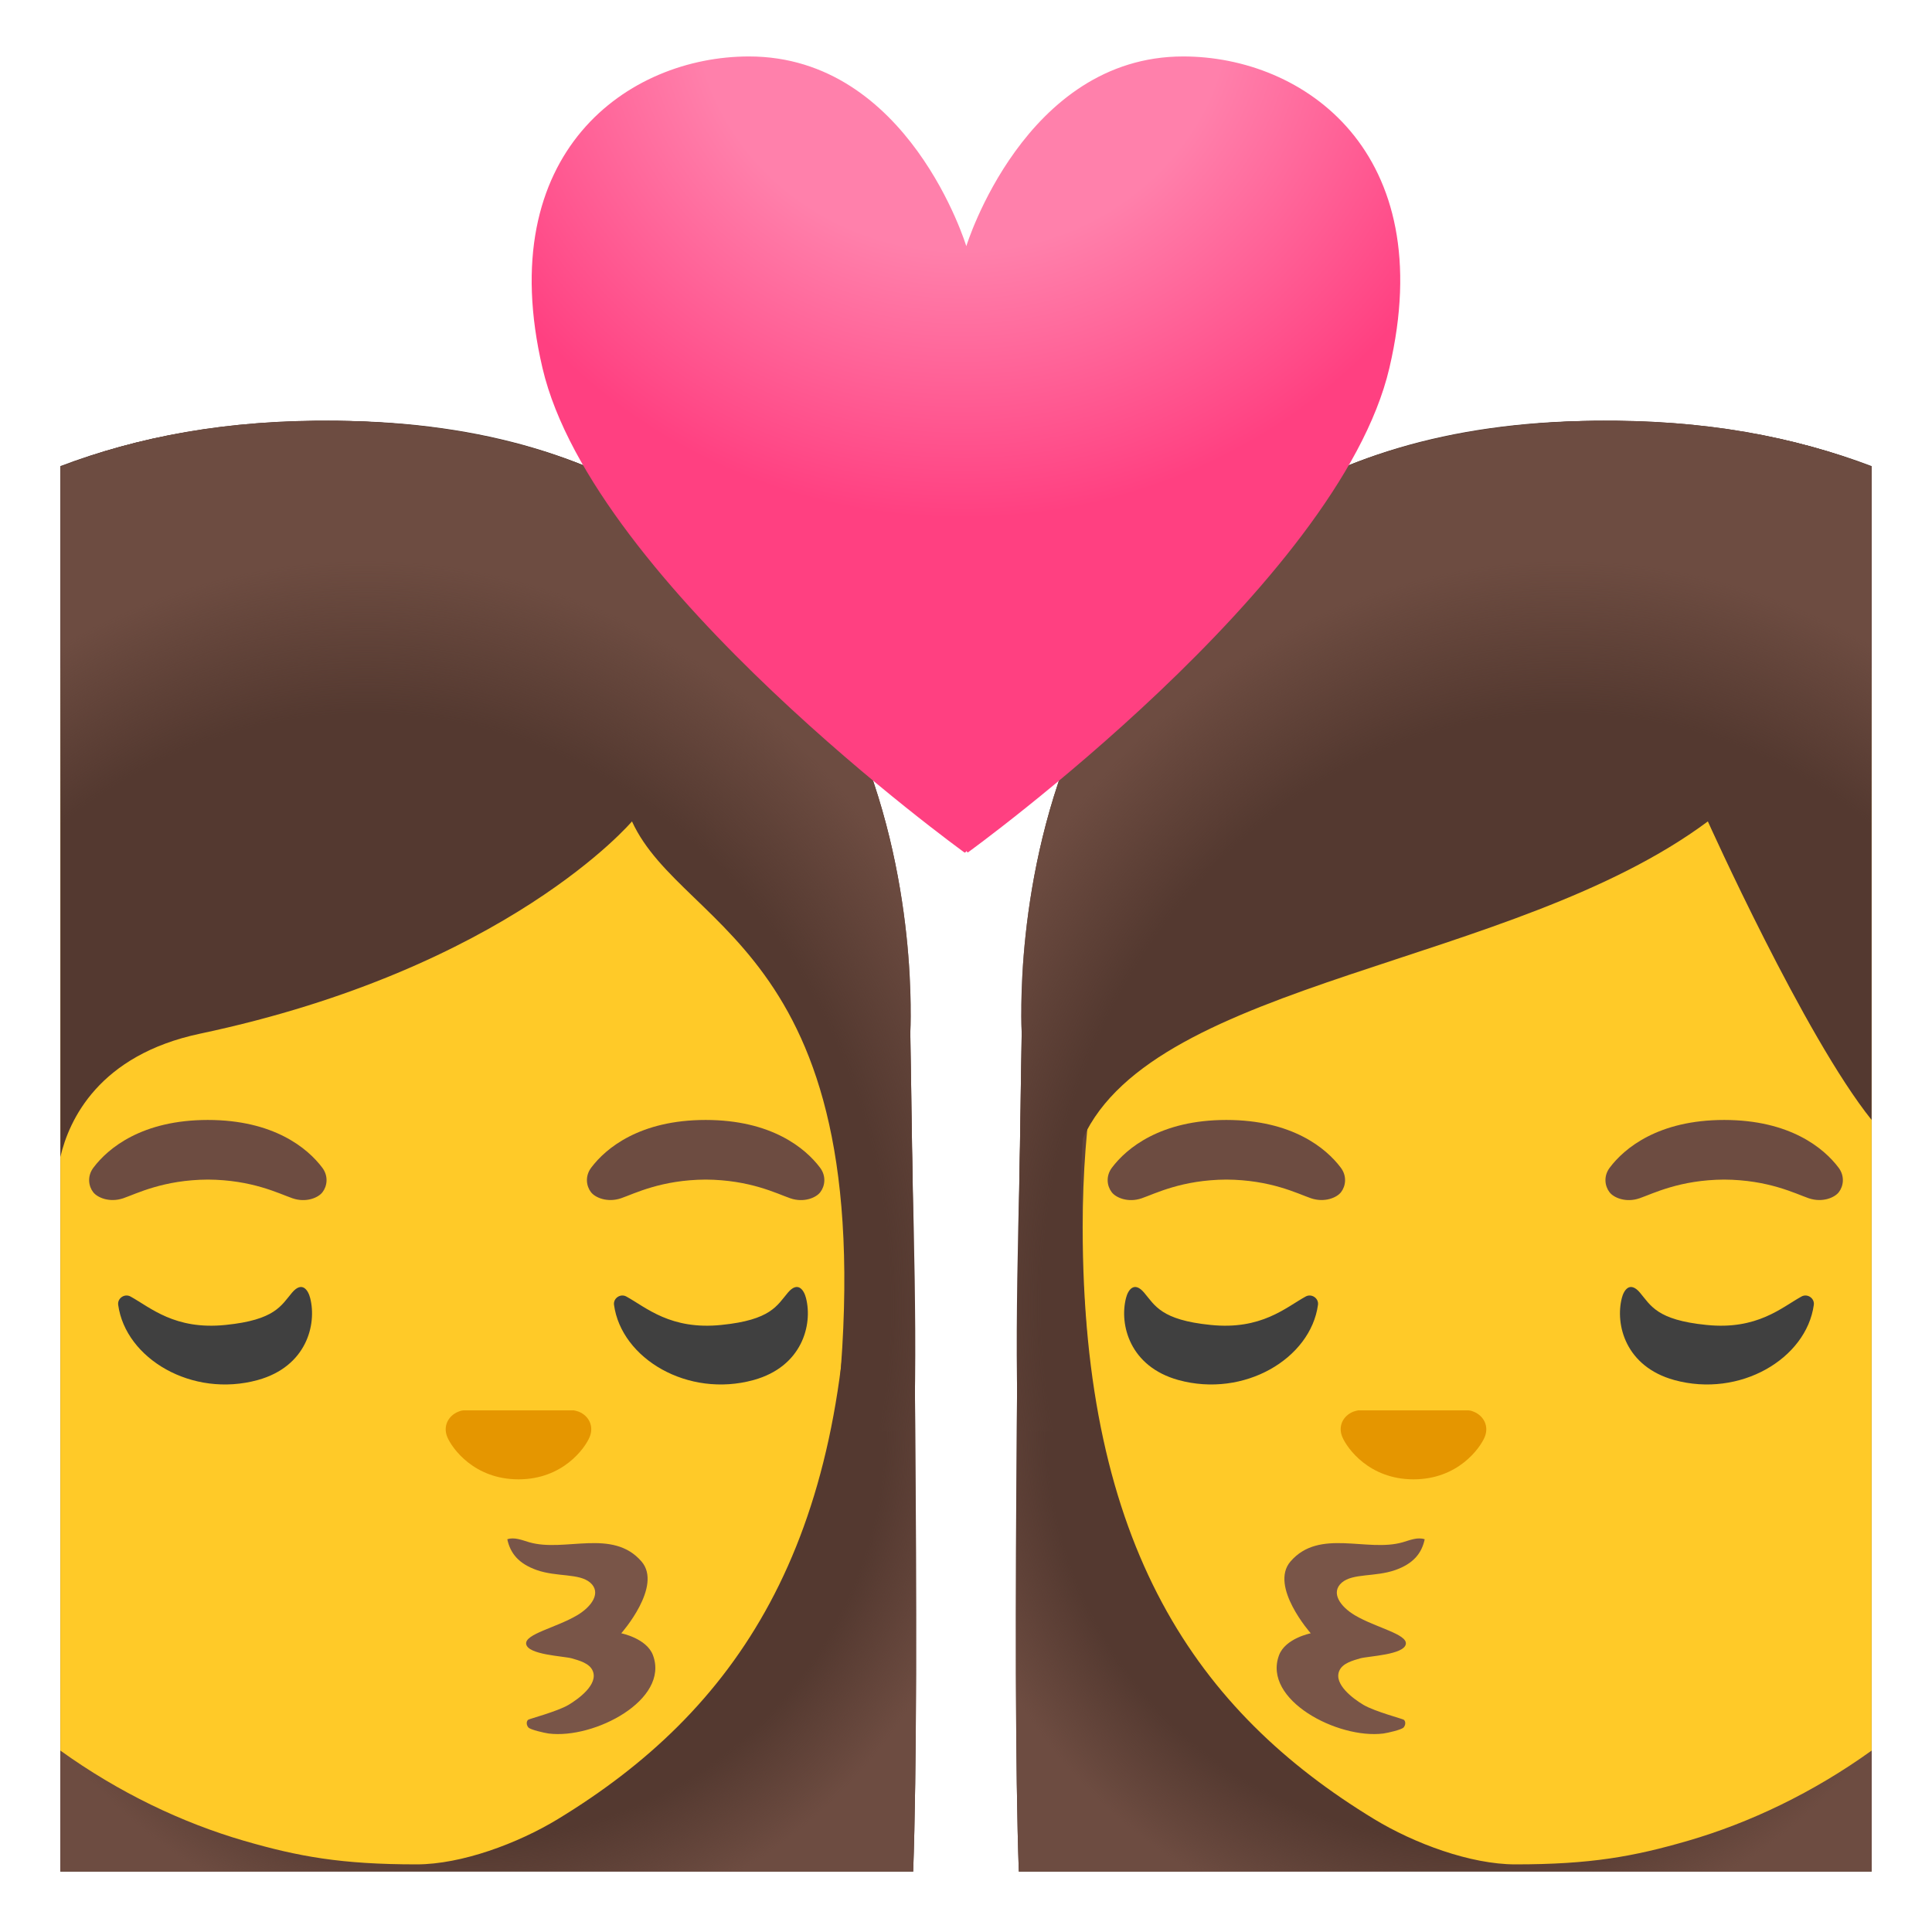
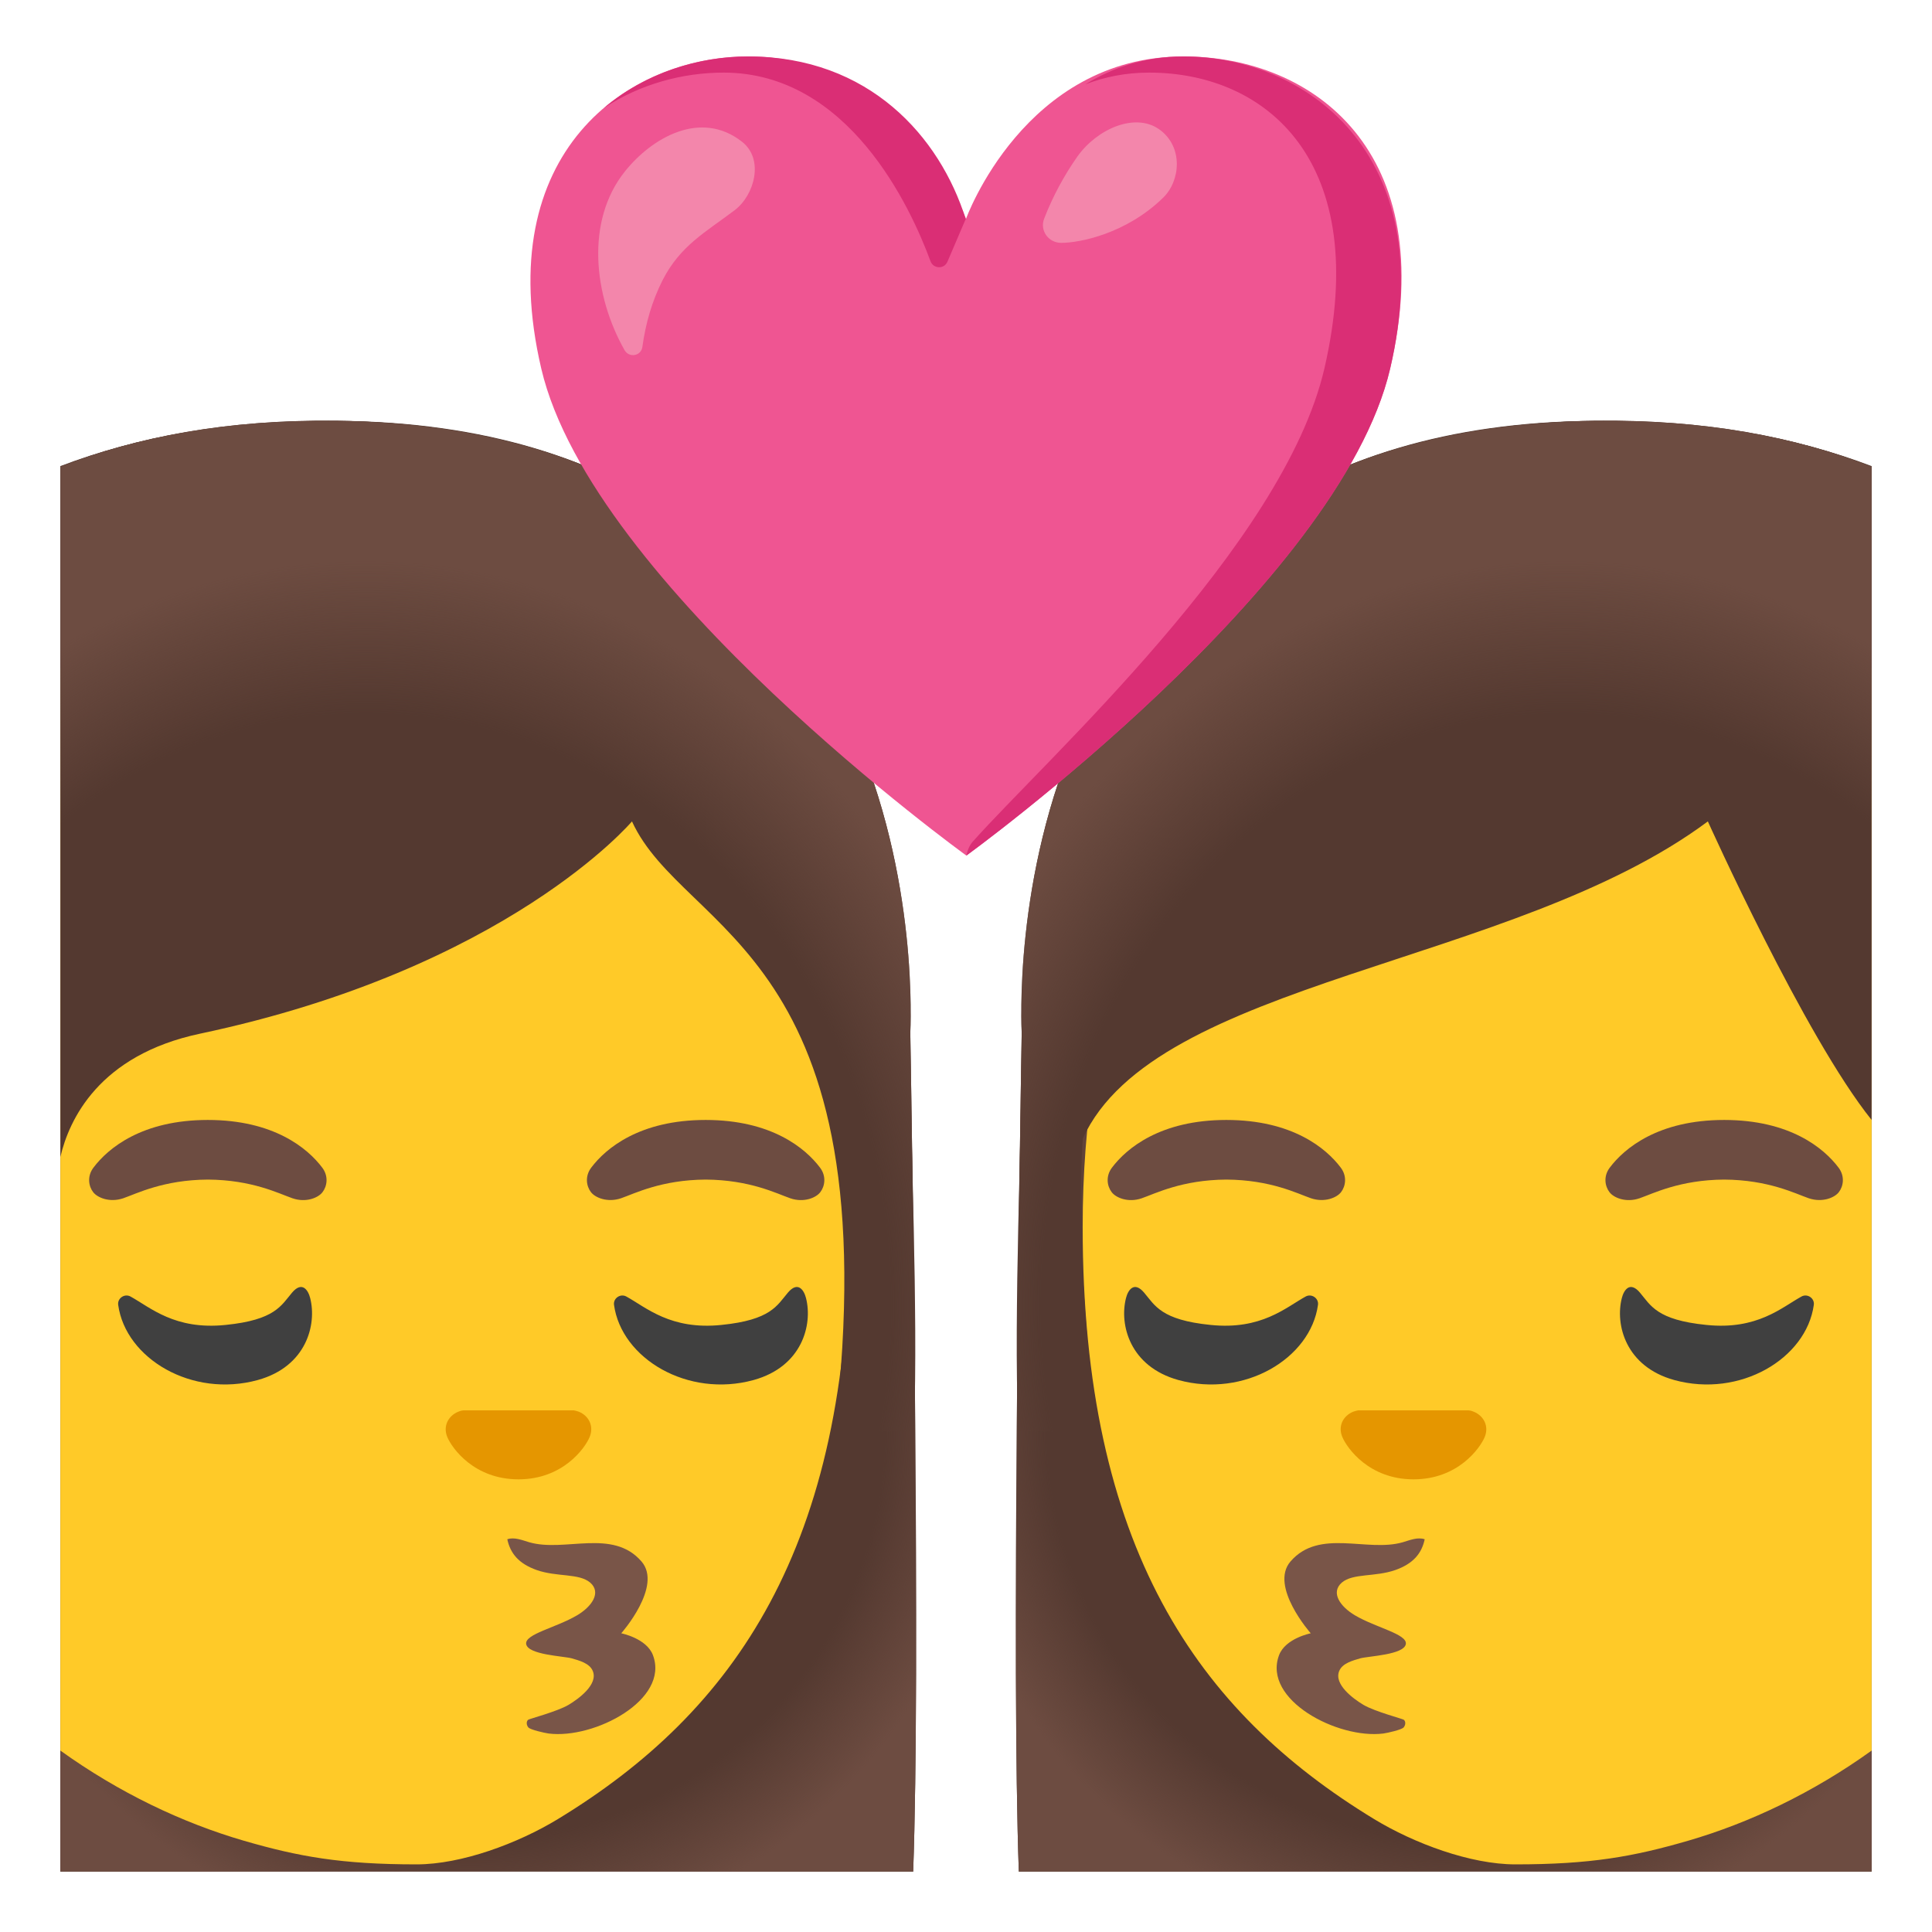
<svg xmlns="http://www.w3.org/2000/svg" viewBox="0 0 128 128" width="512px" height="512px">
  <path d="M60.5 124c.48-13.19-.05-47.32-.19-55.55 0-.63 1.68-40.31-37.99-40.57-7.24-.05-13.27 1.08-18.32 3V124h56.5z" fill="#543930" />
  <radialGradient id="a" cx="31.227" cy="94.518" r="34.51" gradientTransform="matrix(1 0 0 .9979 0 .194)" gradientUnits="userSpaceOnUse">
    <stop offset=".794" stop-color="#6d4c41" stop-opacity="0" />
    <stop offset="1" stop-color="#6d4c41" />
  </radialGradient>
  <path d="M60.31 68.45c0-1.77-56.31 38.6-56.31 38.6V124h56.5c.48-13.19-.05-47.32-.19-55.55z" fill="url(#a)" />
  <path d="M21.53 39.45c-6.21 0-12.27 1.59-17.53 4.84v71.69c3.88 2.79 8.08 4.79 12.18 5.98 3.59 1.04 6.42 1.56 11.42 1.56 2.98 0 6.71-1.39 9.36-3 11.72-7.13 19.31-18.02 19.31-39.23 0-28.43-16.7-41.84-34.74-41.84z" fill="#ffca28" />
  <g fill="#6d4c41">
    <path d="M21.35 77.36c-.97-1.29-3.22-3.16-7.58-3.16s-6.61 1.87-7.58 3.16c-.43.57-.32 1.23-.02 1.62.28.37 1.09.71 1.99.41.9-.31 2.66-1.22 5.61-1.24 2.95.02 4.71.93 5.61 1.24.9.31 1.72-.04 1.99-.41.3-.39.41-1.05-.02-1.62zM54.33 77.36c-.97-1.29-3.22-3.16-7.58-3.16s-6.61 1.87-7.58 3.16c-.43.57-.32 1.23-.02 1.62.28.37 1.09.71 1.99.41.9-.31 2.66-1.22 5.61-1.24 2.95.02 4.71.93 5.61 1.24.9.31 1.72-.04 1.99-.41.3-.39.41-1.05-.02-1.62z" />
  </g>
  <g fill="#404040">
    <path d="M19.35 85.64c.67-.79 1.07-.16 1.2.36.45 1.76-.25 4.54-3.47 5.43-4.36 1.2-8.76-1.42-9.25-4.98-.06-.44.43-.77.82-.55 1.31.72 2.93 2.23 6.3 1.88 3.28-.33 3.68-1.29 4.4-2.14zM52.2 85.64c.67-.79 1.07-.16 1.2.36.45 1.76-.25 4.54-3.47 5.43-4.36 1.2-8.76-1.42-9.25-4.98-.06-.44.43-.77.82-.55 1.31.72 2.93 2.23 6.3 1.88 3.28-.33 3.68-1.29 4.4-2.14z" />
  </g>
  <path d="M36.35 114.85c3.02.38 8.02-2.23 6.91-5.19-.42-1.12-2.1-1.45-2.1-1.45s2.76-3.12 1.34-4.76c-1.91-2.21-5.07-.59-7.43-1.27-.48-.14-.99-.36-1.46-.2.2.94.76 1.62 1.95 2.04 1.34.47 2.8.2 3.54.83.76.66.11 1.59-.87 2.17-1.39.82-3.47 1.24-3.37 1.9.11.72 2.49.8 3.02.95.48.14 1.18.32 1.39.83.38.89-.93 1.85-1.6 2.25-.74.44-2.61.93-2.68.99-.14.12-.11.37.02.51.13.15 1.05.36 1.34.4z" fill="#795548" />
  <path d="M38.35 93.53c-.11-.04-.22-.07-.33-.09h-7.33c-.11.01-.22.04-.33.09-.66.27-1.03.96-.72 1.69.31.73 1.77 2.79 4.71 2.79s4.4-2.06 4.71-2.79c.31-.73-.05-1.42-.71-1.69z" fill="#e59600" />
  <g>
    <path d="M60.31 68.45c0-.63 2.36-40.02-37.99-40.57-7.23-.1-13.27 1.06-18.32 3.04v45.73c.57-2.44 2.53-6.75 9.27-8.17 20.37-4.31 28.6-14.06 28.6-14.06 3.45 7.53 17.17 8.56 13.43 40.48 0 0 5.26-.08 5.26-.14.27-8.7-.25-18.23-.25-26.31z" fill="#543930" />
    <radialGradient id="b" cx="24.256" cy="86.497" r="43.747" gradientTransform="matrix(1 0 0 1.1286 0 -11.122)" gradientUnits="userSpaceOnUse">
      <stop offset=".794" stop-color="#6d4c41" stop-opacity="0" />
      <stop offset="1" stop-color="#6d4c41" />
    </radialGradient>
    <path d="M60.31 68.45c0-.63 2.36-40.02-37.99-40.57-7.23-.1-13.27 1.06-18.32 3.04v45.73c.57-2.44 2.53-6.75 9.27-8.17 20.37-4.31 28.6-14.06 28.6-14.06 3.45 7.53 17.17 8.56 13.43 40.48 0 0 5.26-.08 5.26-.14.27-8.7-.25-18.23-.25-26.31z" fill="url(#b)" />
  </g>
  <g>
    <path d="M67.5 124c-.48-13.19.05-47.32.19-55.55 0-.63-1.68-40.31 37.99-40.57 7.24-.05 13.27 1.08 18.32 3V124H67.5z" fill="#543930" />
-     <radialGradient id="c" cx="48.416" cy="94.518" r="34.51" gradientTransform="matrix(-1 0 0 .9979 145.19 .194)" gradientUnits="userSpaceOnUse">
+     <radialGradient id="c" cx="1230.416" cy="94.518" r="34.51" gradientTransform="matrix(-1 0 0 .9979 1327.19 .194)" gradientUnits="userSpaceOnUse">
      <stop offset=".794" stop-color="#6d4c41" stop-opacity="0" />
      <stop offset="1" stop-color="#6d4c41" />
    </radialGradient>
    <path d="M67.69 68.45c0-1.77 56.31 38.6 56.31 38.6V124H67.5c-.48-13.19.05-47.32.19-55.55z" fill="url(#c)" />
    <path d="M106.47 39.45c6.21 0 12.27 1.59 17.53 4.84v71.69c-3.88 2.79-8.08 4.79-12.18 5.98-3.59 1.04-6.42 1.56-11.42 1.56-2.98 0-6.71-1.39-9.36-3-11.72-7.13-19.31-18.02-19.31-39.23 0-28.43 16.7-41.84 34.74-41.84z" fill="#ffca28" />
    <g fill="#6d4c41">
      <path d="M106.65 77.36c.97-1.29 3.22-3.16 7.58-3.16 4.36 0 6.61 1.87 7.58 3.16.43.57.32 1.23.02 1.62-.28.37-1.09.71-1.99.41-.9-.31-2.66-1.22-5.61-1.24-2.95.02-4.71.93-5.61 1.24-.9.31-1.72-.04-1.99-.41-.3-.39-.41-1.05.02-1.62zM73.67 77.36c.97-1.29 3.22-3.16 7.58-3.16 4.36 0 6.61 1.87 7.58 3.16.43.57.32 1.23.02 1.62-.28.37-1.09.71-1.99.41-.9-.31-2.66-1.22-5.61-1.24-2.95.02-4.71.93-5.61 1.24-.9.31-1.72-.04-1.99-.41-.3-.39-.41-1.05.02-1.62z" />
    </g>
    <g fill="#404040">
      <path d="M108.65 85.64c-.67-.79-1.07-.16-1.2.36-.45 1.76.25 4.54 3.47 5.43 4.36 1.2 8.76-1.42 9.25-4.98.06-.44-.43-.77-.82-.55-1.31.72-2.93 2.23-6.3 1.88-3.29-.33-3.68-1.29-4.4-2.14zM75.8 85.64c-.67-.79-1.07-.16-1.2.36-.45 1.76.25 4.54 3.47 5.43 4.36 1.2 8.76-1.42 9.25-4.98.06-.44-.43-.77-.82-.55-1.31.72-2.93 2.23-6.3 1.88-3.28-.33-3.68-1.29-4.4-2.14z" />
    </g>
    <path d="M91.65 114.85c-3.02.38-8.02-2.23-6.91-5.19.42-1.12 2.1-1.45 2.1-1.45s-2.76-3.12-1.34-4.76c1.91-2.21 5.07-.59 7.43-1.27.48-.14.99-.36 1.46-.2-.2.94-.76 1.62-1.95 2.04-1.34.47-2.8.2-3.54.83-.76.66-.11 1.59.87 2.17 1.39.82 3.47 1.24 3.37 1.9-.11.72-2.49.8-3.02.95-.48.14-1.18.32-1.39.83-.38.89.93 1.85 1.6 2.25.74.44 2.61.93 2.68.99.14.12.11.37-.02.51-.13.15-1.05.36-1.34.4z" fill="#795548" />
    <path d="M89.65 93.53c.11-.04.22-.07.33-.09h7.33c.11.01.22.04.33.09.66.27 1.03.96.72 1.69-.31.73-1.77 2.79-4.71 2.79s-4.4-2.06-4.71-2.79c-.32-.73.05-1.42.71-1.69z" fill="#e59600" />
    <g>
      <path d="M67.69 68.45c0-.63-2.36-40.02 37.99-40.57 7.23-.1 13.27 1.06 18.32 3.04V74.2c-4.45-5.54-10.85-19.78-10.85-19.78-12.89 9.6-36.62 10.48-41.41 21.01 0 0-.63 7.35.97 19.48 0 0-5.26-.08-5.26-.14-.29-8.71.24-18.24.24-26.32z" fill="#543930" />
-       <radialGradient id="d" cx="41.446" cy="86.497" r="43.747" gradientTransform="matrix(-1 0 0 1.1286 145.19 -11.122)" gradientUnits="userSpaceOnUse">
+       <radialGradient id="d" cx="1223.446" cy="86.497" r="43.747" gradientTransform="matrix(-1 0 0 1.1286 1327.19 -11.122)" gradientUnits="userSpaceOnUse">
        <stop offset=".794" stop-color="#6d4c41" stop-opacity="0" />
        <stop offset="1" stop-color="#6d4c41" />
      </radialGradient>
      <path d="M67.69 68.45c0-.63-2.36-40.02 37.99-40.57 7.23-.1 13.27 1.06 18.32 3.04V74.2c-4.45-5.54-10.85-19.78-10.85-19.78-12.89 9.6-36.62 10.48-41.41 21.01 0 0-.63 7.35.97 19.48 0 0-5.26-.08-5.26-.14-.29-8.71.24-18.24.24-26.32z" fill="url(#d)" />
    </g>
  </g>
-   <radialGradient id="e" cx="61.589" cy="6.895" r="36.798" gradientTransform="matrix(.9985 0 0 .9337 2.266 -6.362)" gradientUnits="userSpaceOnUse">
-     <stop offset=".481" stop-color="#ff80ab" />
-     <stop offset=".998" stop-color="#ff4081" />
-   </radialGradient>
-   <path d="M78.39 3.74c-10.51 0-14.37 12.57-14.37 12.57S60.21 3.74 49.62 3.74c-7.96 0-17.03 6.31-13.68 20.64 3.35 14.33 27.97 32.11 27.97 32.11s.13-.05.13-.13c0 .08.08.12.08.12s24.58-17.77 27.93-32.1c3.36-14.34-5.7-20.64-13.66-20.64z" fill="url(#e)" />
+   <g>
+     <path d="M78.41 3.74C67.87 3.74 64 14.5 64 14.5S60.18 3.74 49.57 3.74c-7.97 0-17.07 6.32-13.71 20.68 3.36 14.36 28.16 32.26 28.16 32.26s24.72-17.9 28.08-32.26c3.36-14.36-5.08-20.68-13.69-20.68z" fill="#ef5592" />
+     <g fill="#da2e75">
+       <path d="M47.94 4.81c8.27 0 12.38 8.89 13.71 12.5.19.51.91.53 1.12.03l1.21-2.83c-1.71-5.45-6.4-10.77-14.41-10.77-3.32 0-6.82 1.1-9.55 3.41 2.4-1.59 5.23-2.34 7.92-2.34zM78.41 3.74c-2.55 0-4.7.74-6.51 1.85 1.27-.49 2.68-.78 4.23-.78 7.8 0 14.77 5.91 11.62 19.58-2.7 11.73-18.5 25.96-23.32 31.39-.31.35-.41.91-.41.91s24.72-17.9 28.08-32.26c3.36-14.37-5.72-20.69-13.69-20.69z" />
+     </g>
+     <path d="M41.4 11.36c1.8-2.25 5.03-4.11 7.76-1.97 1.48 1.16.83 3.54-.49 4.54-1.93 1.46-3.6 2.34-4.77 4.63-.7 1.38-1.13 2.88-1.34 4.42-.08.61-.88.75-1.18.22-2.04-3.6-2.61-8.55.02-11.84zM70.31 16.09c-.85 0-1.44-.82-1.13-1.61a19.31 19.31 0 0 1 2.2-4.11c1.32-1.85 3.82-2.92 5.41-1.81 1.63 1.15 1.42 3.43.27 4.54-2.45 2.39-5.53 2.99-6.75 2.99z" fill="#f386ab" />
+   </g>
</svg>
